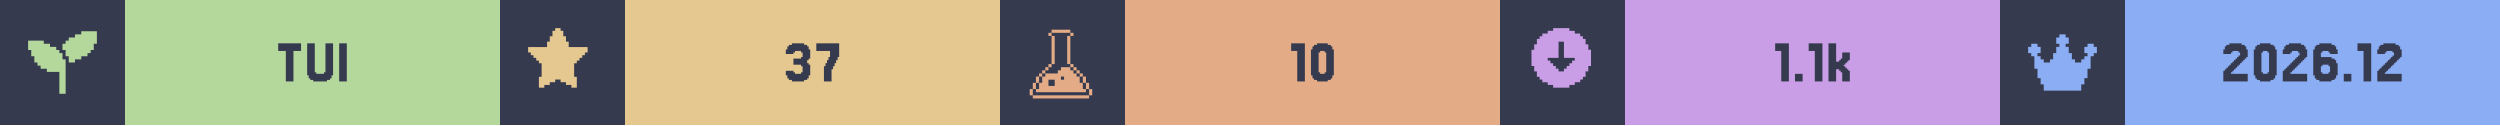
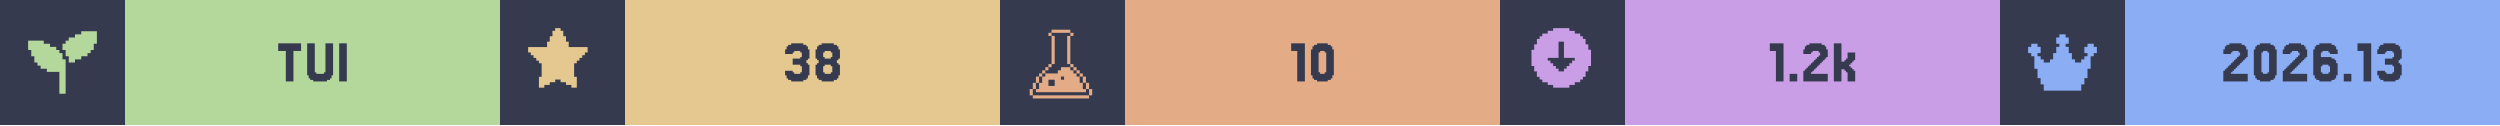
<svg xmlns="http://www.w3.org/2000/svg" width="1200" viewBox="0 0 200 10">
  <g>
    <rect width="200" height="10" fill="#363a4f" />
    <g class="badge" transform="translate(0 0)">
      <path transform="translate(2 2) scale(0.25)" fill="#b4d89c" d="M 18 2 L 18 3 L 16 3 L 16 4 L 14 4 L 14 5 L 13 5 L 13 6 L 12 6 L 12 8 L 13 8 L 13 10 L 14 10 L 14 12 L 16 12 L 16 11 L 18 11 L 18 10 L 20 10 L 20 9 L 21 9 L 21 8 L 22 8 L 22 6 L 23 6 L 23 2 L 18 2 z M 1 5 L 1 8 L 2 8 L 2 10 L 3 10 L 3 12 L 4 12 L 4 13 L 5 13 L 5 14 L 7 14 L 7 15 L 11 15 L 11 22 L 13 22 L 13 11 L 12 11 L 12 9 L 11 9 L 11 8 L 10 8 L 10 7 L 8 7 L 8 6 L 6 6 L 6 5 L 1 5 z" />
      <rect fill="#b4d89c" width="30" height="10" x="10" y="0" />
      <path fill="#363a4f" d="M24.085 3.467V4.077H23.476V6.516H22.866V4.077H22.256V3.467Z M25.305 5.785V5.907H25.915V5.785H26.037V3.467H26.646V6.029H26.524V6.272H26.402V6.394H26.159V6.516H25.061V6.394H24.817V6.272H24.695V6.029H24.573V3.467H25.183V5.785Z M27.744 3.467V6.516H27.134V3.467Z" />
    </g>
    <g class="badge" transform="translate(40 0)">
      <path transform="" fill="#e5c890" d="M5.929 6.145h.216v.866h-.433v-.217H5.28v-.216h-.432v-.216h-.433v.216H3.98v.216h-.433v.217h-.433v-.866h.217V5.063h-.217v-.216H2.9V4.63h-.217v-.216h-.216v-.217H2.25v-.432h1.515v-.433h.216v-.433h.216v-.433h.217V2.25h.433v.216h.216v.433h.216v.433h.217v.433H7.01v.432h-.217v.217h-.216v.216h-.216v.217h-.217v.216H5.93z" />
      <rect fill="#e5c890" width="30" height="10" x="10" y="0" />
-       <path fill="#363a4f" d="M23.476 5.663V5.785H23.598V5.907H24.085V5.785H24.207V5.297H24.085V5.175H23.476V4.687H24.085V4.565H24.207V4.199H24.085V4.077H23.598V4.199H23.476V4.321H22.866V3.955H22.988V3.711H23.11V3.589H23.354V3.467H24.329V3.589H24.573V3.711H24.695V3.955H24.817V4.687H24.695V4.809H24.573V5.053H24.695V5.175H24.817V6.029H24.695V6.272H24.573V6.394H24.329V6.516H23.354V6.394H23.11V6.272H22.988V6.029H22.866V5.663Z M26.037 5.297V5.053H26.159V4.809H26.28V4.565H26.402V4.077H25.305V3.467H27.134V4.565H27.012V4.809H26.89V5.053H26.768V5.297H26.646V5.541H26.524V6.516H25.915V5.297Z" />
+       <path fill="#363a4f" d="M23.415 5.663V5.785H23.537V5.907H24.024V5.785H24.146V5.297H24.024V5.175H23.415V4.687H24.024V4.565H24.146V4.199H24.024V4.077H23.537V4.199H23.415V4.321H22.805V3.955H22.927V3.711H23.049V3.589H23.293V3.467H24.268V3.589H24.512V3.711H24.634V3.955H24.756V4.687H24.634V4.809H24.512V5.053H24.634V5.175H24.756V6.029H24.634V6.272H24.512V6.394H24.268V6.516H23.293V6.394H23.049V6.272H22.927V6.029H22.805V5.663Z M25.976 4.565V4.687H26.463V4.565H26.585V4.199H26.463V4.077H25.976V4.199H25.854V4.565ZM27.073 5.053V5.175H27.195V6.029H27.073V6.272H26.951V6.394H26.707V6.516H25.732V6.394H25.488V6.272H25.366V6.029H25.244V5.175H25.366V5.053H25.488V4.809H25.366V4.687H25.244V3.955H25.366V3.711H25.488V3.589H25.732V3.467H26.707V3.589H26.951V3.711H27.073V3.955H27.195V4.687H27.073V4.809H26.951V5.053ZM25.976 5.785V5.907H26.463V5.785H26.585V5.297H26.463V5.175H25.976V5.297H25.854V5.785Z" />
    </g>
    <g class="badge" transform="translate(80 0)">
      <path transform="translate(2 2) scale(0.25)" fill="#e3ac86" d="M 8.502 1.5 L 8.502 2.5 L 14.504 2.5 L 14.504 1.5 L 8.502 1.5 z M 14.504 2.5 L 14.504 3.5 L 15.504 3.5 L 15.504 2.5 L 14.504 2.5 z M 14.504 3.5 L 13.502 3.5 L 13.502 12.502 L 14.504 12.502 L 14.504 3.5 z M 14.504 12.502 L 14.504 13.502 L 15.504 13.502 L 15.504 12.502 L 14.504 12.502 z M 15.504 13.502 L 15.504 14.504 L 16.504 14.504 L 16.504 15.504 L 17.504 15.504 L 17.504 16.504 L 18.504 16.504 L 18.504 15.502 L 17.504 15.502 L 17.504 14.502 L 16.504 14.502 L 16.504 13.502 L 15.504 13.502 z M 18.504 16.504 L 18.504 18.504 L 19.504 18.504 L 19.504 16.504 L 18.504 16.504 z M 19.504 18.504 L 19.504 20.504 L 20.504 20.504 L 20.504 18.504 L 19.504 18.504 z M 20.504 20.504 L 20.504 22.504 L 21.504 22.504 L 21.504 20.504 L 20.504 20.504 z M 19.504 20.504 L 18.504 20.504 L 18.504 18.504 L 17.504 18.504 L 17.504 16.504 L 16.504 16.504 L 16.504 15.504 L 15.504 15.504 L 15.504 14.504 L 14.504 14.504 L 14.504 13.502 L 11.502 13.502 L 11.502 14.504 L 10.502 14.504 L 10.502 15.504 L 6.502 15.504 L 6.502 16.504 L 5.5 16.504 L 5.5 18.504 L 4.5 18.504 L 4.5 20.504 L 3.5 20.504 L 3.5 21.504 L 19.504 21.504 L 19.504 20.504 z M 3.5 20.504 L 3.5 18.504 L 2.5 18.504 L 2.5 20.504 L 3.5 20.504 z M 2.5 20.504 L 1.5 20.504 L 1.5 22.504 L 2.5 22.504 L 2.5 20.504 z M 3.5 18.504 L 4.5 18.504 L 4.5 16.504 L 3.5 16.504 L 3.5 18.504 z M 4.5 16.504 L 5.5 16.504 L 5.5 15.504 L 6.502 15.504 L 6.502 14.504 L 7.502 14.504 L 7.502 13.502 L 6.502 13.502 L 6.502 14.502 L 5.5 14.502 L 5.5 15.502 L 4.5 15.502 L 4.5 16.504 z M 7.502 13.502 L 8.502 13.502 L 8.502 12.502 L 7.502 12.502 L 7.502 13.502 z M 8.502 12.502 L 9.502 12.502 L 9.502 3.5 L 8.502 3.5 L 8.502 12.502 z M 8.502 3.5 L 8.502 2.5 L 7.502 2.5 L 7.502 3.5 L 8.502 3.5 z M 11.502 16.504 L 12.502 16.504 L 12.502 17.504 L 11.502 17.504 L 11.502 16.504 z M 7.502 17.504 L 9.502 17.504 L 9.502 19.504 L 7.502 19.504 L 7.502 17.504 z M 2.5 22.506 L 2.5 23.506 L 20.504 23.506 L 20.504 22.506 L 2.5 22.506 z" />
      <rect fill="#e3ac86" width="30" height="10" x="10" y="0" />
      <path fill="#363a4f" d="M24.39 3.467V6.516H23.78V4.077H23.293V3.467Z M26.585 6.029V6.272H26.463V6.394H26.22V6.516H25.366V6.394H25.122V6.272H25V6.029H24.878V3.955H25V3.711H25.122V3.589H25.366V3.467H26.22V3.589H26.463V3.711H26.585V3.955H26.707V6.029ZM25.61 5.785V5.907H25.976V5.785H26.098V4.199H25.976V4.077H25.61V4.199H25.488V5.785Z" />
    </g>
    <g class="badge" transform="translate(120 0)">
      <path transform="" fill="#ca9ee6" d="M5.55 6.794h.432v-.216h.433v-.216h.216v-.217h.217v-.433h.216V5.28h.217V3.981h-.217v-.433h-.216v-.433h-.217V2.9h-.216v-.217h-.433v-.216h-.433V2.25h-1.298v.216h-.433v.216h-.433V2.9h-.216v.216h-.217v.433h-.216v.433h-.217v1.298h.217v.433h.216v.433h.217v.217h.216v.216h.433v.216h.433v.217h1.298zm-1.083-1.298v-.217h-.216v-.216h-.217v-.216h-.216V4.63h.866V3.332h.432V4.63h.866v.217h-.216v.216h-.217v.216h-.216v.217h-.217v.216h-.432v-.216z" />
      <rect fill="#ca9ee6" width="30" height="10" x="10" y="0" />
-       <path fill="#363a4f" d="M23.11 3.467V6.516H22.5V4.077H22.012V3.467Z M24.207 5.907V6.516H23.598V5.907Z M25.793 3.467V6.516H25.183V4.077H24.695V3.467Z M27.134 4.931V4.809H27.256V4.687H27.378V4.199H27.988V4.809H27.866V4.931H27.744V5.053H27.622V5.175H27.5V5.297H27.622V5.419H27.744V5.541H27.866V5.663H27.988V6.516H27.378V5.785H27.256V5.663H27.134V5.541H26.89V6.516H26.28V3.467H26.89V4.931Z" />
+       <path fill="#363a4f" d="M22.683 3.467V6.516H22.073V4.077H21.585V3.467Z M23.78 5.907V6.516H23.171V5.907Z M25 5.663V5.785H24.878V5.907H26.22V6.516H24.268V5.663H24.39V5.541H24.512V5.419H24.634V5.297H24.756V5.175H24.878V5.053H25V4.931H25.122V4.809H25.244V4.687H25.366V4.565H25.488V4.443H25.61V4.199H25.488V4.077H25V4.199H24.878V4.321H24.268V3.955H24.39V3.711H24.512V3.589H24.756V3.467H25.732V3.589H25.976V3.711H26.098V3.955H26.22V4.565H26.098V4.687H25.976V4.809H25.854V4.931H25.732V5.053H25.61V5.175H25.488V5.297H25.366V5.419H25.244V5.541H25.122V5.663Z M27.561 4.931V4.809H27.683V4.687H27.805V4.199H28.415V4.809H28.293V4.931H28.171V5.053H28.049V5.175H27.927V5.297H28.049V5.419H28.171V5.541H28.293V5.663H28.415V6.516H27.805V5.785H27.683V5.663H27.561V5.541H27.317V6.516H26.707V3.467H27.317V4.931Z" />
    </g>
    <g class="badge" transform="translate(160 0)">
      <path transform="translate(2 2) scale(0.25)" fill="#8aadf4" d="M23 7v2h-1v1h-1v4h-1v3h-1v2h-1v2H6v-2H5v-2H4v-3H3v-4H2V9H1V7h1V6h2v1h1v2H4v1h1v1h1v1h2v-1h1V9h1V7h1V6h-1V4h1V3h2v1h1v2h-1v1h1v2h1v2h1v1h2v-1h1v-1h1V9h-1V7h1V6h2v1z" />
      <rect fill="#8aadf4" width="30" height="10" x="10" y="0" />
-       <path fill="#363a4f" d="M18.598 5.663V5.785H18.476V5.907H19.817V6.516H17.866V5.663H17.988V5.541H18.11V5.419H18.232V5.297H18.354V5.175H18.476V5.053H18.598V4.931H18.72V4.809H18.841V4.687H18.963V4.565H19.085V4.443H19.207V4.199H19.085V4.077H18.598V4.199H18.476V4.321H17.866V3.955H17.988V3.711H18.11V3.589H18.354V3.467H19.329V3.589H19.573V3.711H19.695V3.955H19.817V4.565H19.695V4.687H19.573V4.809H19.451V4.931H19.329V5.053H19.207V5.175H19.085V5.297H18.963V5.419H18.841V5.541H18.72V5.663Z M22.012 6.029V6.272H21.89V6.394H21.646V6.516H20.793V6.394H20.549V6.272H20.427V6.029H20.305V3.955H20.427V3.711H20.549V3.589H20.793V3.467H21.646V3.589H21.89V3.711H22.012V3.955H22.134V6.029ZM21.037 5.785V5.907H21.402V5.785H21.524V4.199H21.402V4.077H21.037V4.199H20.915V5.785Z M23.354 5.663V5.785H23.232V5.907H24.573V6.516H22.622V5.663H22.744V5.541H22.866V5.419H22.988V5.297H23.11V5.175H23.232V5.053H23.354V4.931H23.476V4.809H23.598V4.687H23.72V4.565H23.841V4.443H23.963V4.199H23.841V4.077H23.354V4.199H23.232V4.321H22.622V3.955H22.744V3.711H22.866V3.589H23.11V3.467H24.085V3.589H24.329V3.711H24.451V3.955H24.573V4.565H24.451V4.687H24.329V4.809H24.207V4.931H24.085V5.053H23.963V5.175H23.841V5.297H23.72V5.419H23.598V5.541H23.476V5.663Z M25.793 5.785V5.907H26.28V5.785H26.402V5.297H26.28V5.175H25.793V5.297H25.671V5.785ZM25.671 4.565H26.524V4.687H26.768V4.809H26.89V5.053H27.012V6.029H26.89V6.272H26.768V6.394H26.524V6.516H25.549V6.394H25.305V6.272H25.183V6.029H25.061V3.955H25.183V3.711H25.305V3.589H25.549V3.467H26.524V3.589H26.768V3.711H26.89V3.955H27.012V4.321H26.402V4.199H26.28V4.077H25.793V4.199H25.671Z M28.11 5.907V6.516H27.5V5.907Z M29.695 3.467V6.516H29.085V4.077H28.598V3.467Z M30.915 5.663V5.785H30.793V5.907H32.134V6.516H30.183V5.663H30.305V5.541H30.427V5.419H30.549V5.297H30.671V5.175H30.793V5.053H30.915V4.931H31.037V4.809H31.159V4.687H31.28V4.565H31.402V4.443H31.524V4.199H31.402V4.077H30.915V4.199H30.793V4.321H30.183V3.955H30.305V3.711H30.427V3.589H30.671V3.467H31.646V3.589H31.89V3.711H32.012V3.955H32.134V4.565H32.012V4.687H31.89V4.809H31.768V4.931H31.646V5.053H31.524V5.175H31.402V5.297H31.28V5.419H31.159V5.541H31.037V5.663Z" />
+       <path fill="#363a4f" d="M18.598 5.663V5.785H18.476V5.907H19.817V6.516H17.866V5.663H17.988V5.541H18.11V5.419H18.232V5.297H18.354V5.175H18.476V5.053H18.598V4.931H18.72V4.809H18.841V4.687H18.963V4.565H19.085V4.443H19.207V4.199H19.085V4.077H18.598V4.199H18.476V4.321H17.866V3.955H17.988V3.711H18.11V3.589H18.354V3.467H19.329V3.589H19.573V3.711H19.695V3.955H19.817V4.565H19.695V4.687H19.573V4.809H19.451V4.931H19.329V5.053H19.207V5.175H19.085V5.297H18.963V5.419H18.841V5.541H18.72V5.663Z M22.012 6.029V6.272H21.89V6.394H21.646V6.516H20.793V6.394H20.549V6.272H20.427V6.029H20.305V3.955H20.427V3.711H20.549V3.589H20.793V3.467H21.646V3.589H21.89V3.711H22.012V3.955H22.134V6.029ZM21.037 5.785V5.907H21.402V5.785H21.524V4.199H21.402V4.077H21.037V4.199H20.915V5.785Z M23.354 5.663V5.785H23.232V5.907H24.573V6.516H22.622V5.663H22.744V5.541H22.866V5.419H22.988V5.297H23.11V5.175H23.232V5.053H23.354V4.931H23.476V4.809H23.598V4.687H23.72V4.565H23.841V4.443H23.963V4.199H23.841V4.077H23.354V4.199H23.232V4.321H22.622V3.955H22.744V3.711H22.866V3.589H23.11V3.467H24.085V3.589H24.329V3.711H24.451V3.955H24.573V4.565H24.451V4.687H24.329V4.809H24.207V4.931H24.085V5.053H23.963V5.175H23.841V5.297H23.72V5.419H23.598V5.541H23.476V5.663Z M25.793 5.785V5.907H26.28V5.785H26.402V5.297H26.28V5.175H25.793V5.297H25.671V5.785ZM25.671 4.565H26.524V4.687H26.768V4.809H26.89V5.053H27.012V6.029H26.89V6.272H26.768V6.394H26.524V6.516H25.549V6.394H25.305V6.272H25.183V6.029H25.061V3.955H25.183V3.711H25.305V3.589H25.549V3.467H26.524V3.589H26.768V3.711H26.89V3.955H27.012V4.321H26.402V4.199H26.28V4.077H25.793V4.199H25.671Z M28.11 5.907V6.516H27.5V5.907Z M29.695 3.467V6.516H29.085V4.077H28.598V3.467Z M30.793 5.663V5.785H30.915V5.907H31.402V5.785H31.524V5.297H31.402V5.175H30.793V4.687H31.402V4.565H31.524V4.199H31.402V4.077H30.915V4.199H30.793V4.321H30.183V3.955H30.305V3.711H30.427V3.589H30.671V3.467H31.646V3.589H31.89V3.711H32.012V3.955H32.134V4.687H32.012V4.809H31.89V5.053H32.012V5.175H32.134V6.029H32.012V6.272H31.89V6.394H31.646V6.516H30.671V6.394H30.427V6.272H30.305V6.029H30.183V5.663Z" />
    </g>
  </g>
</svg>
